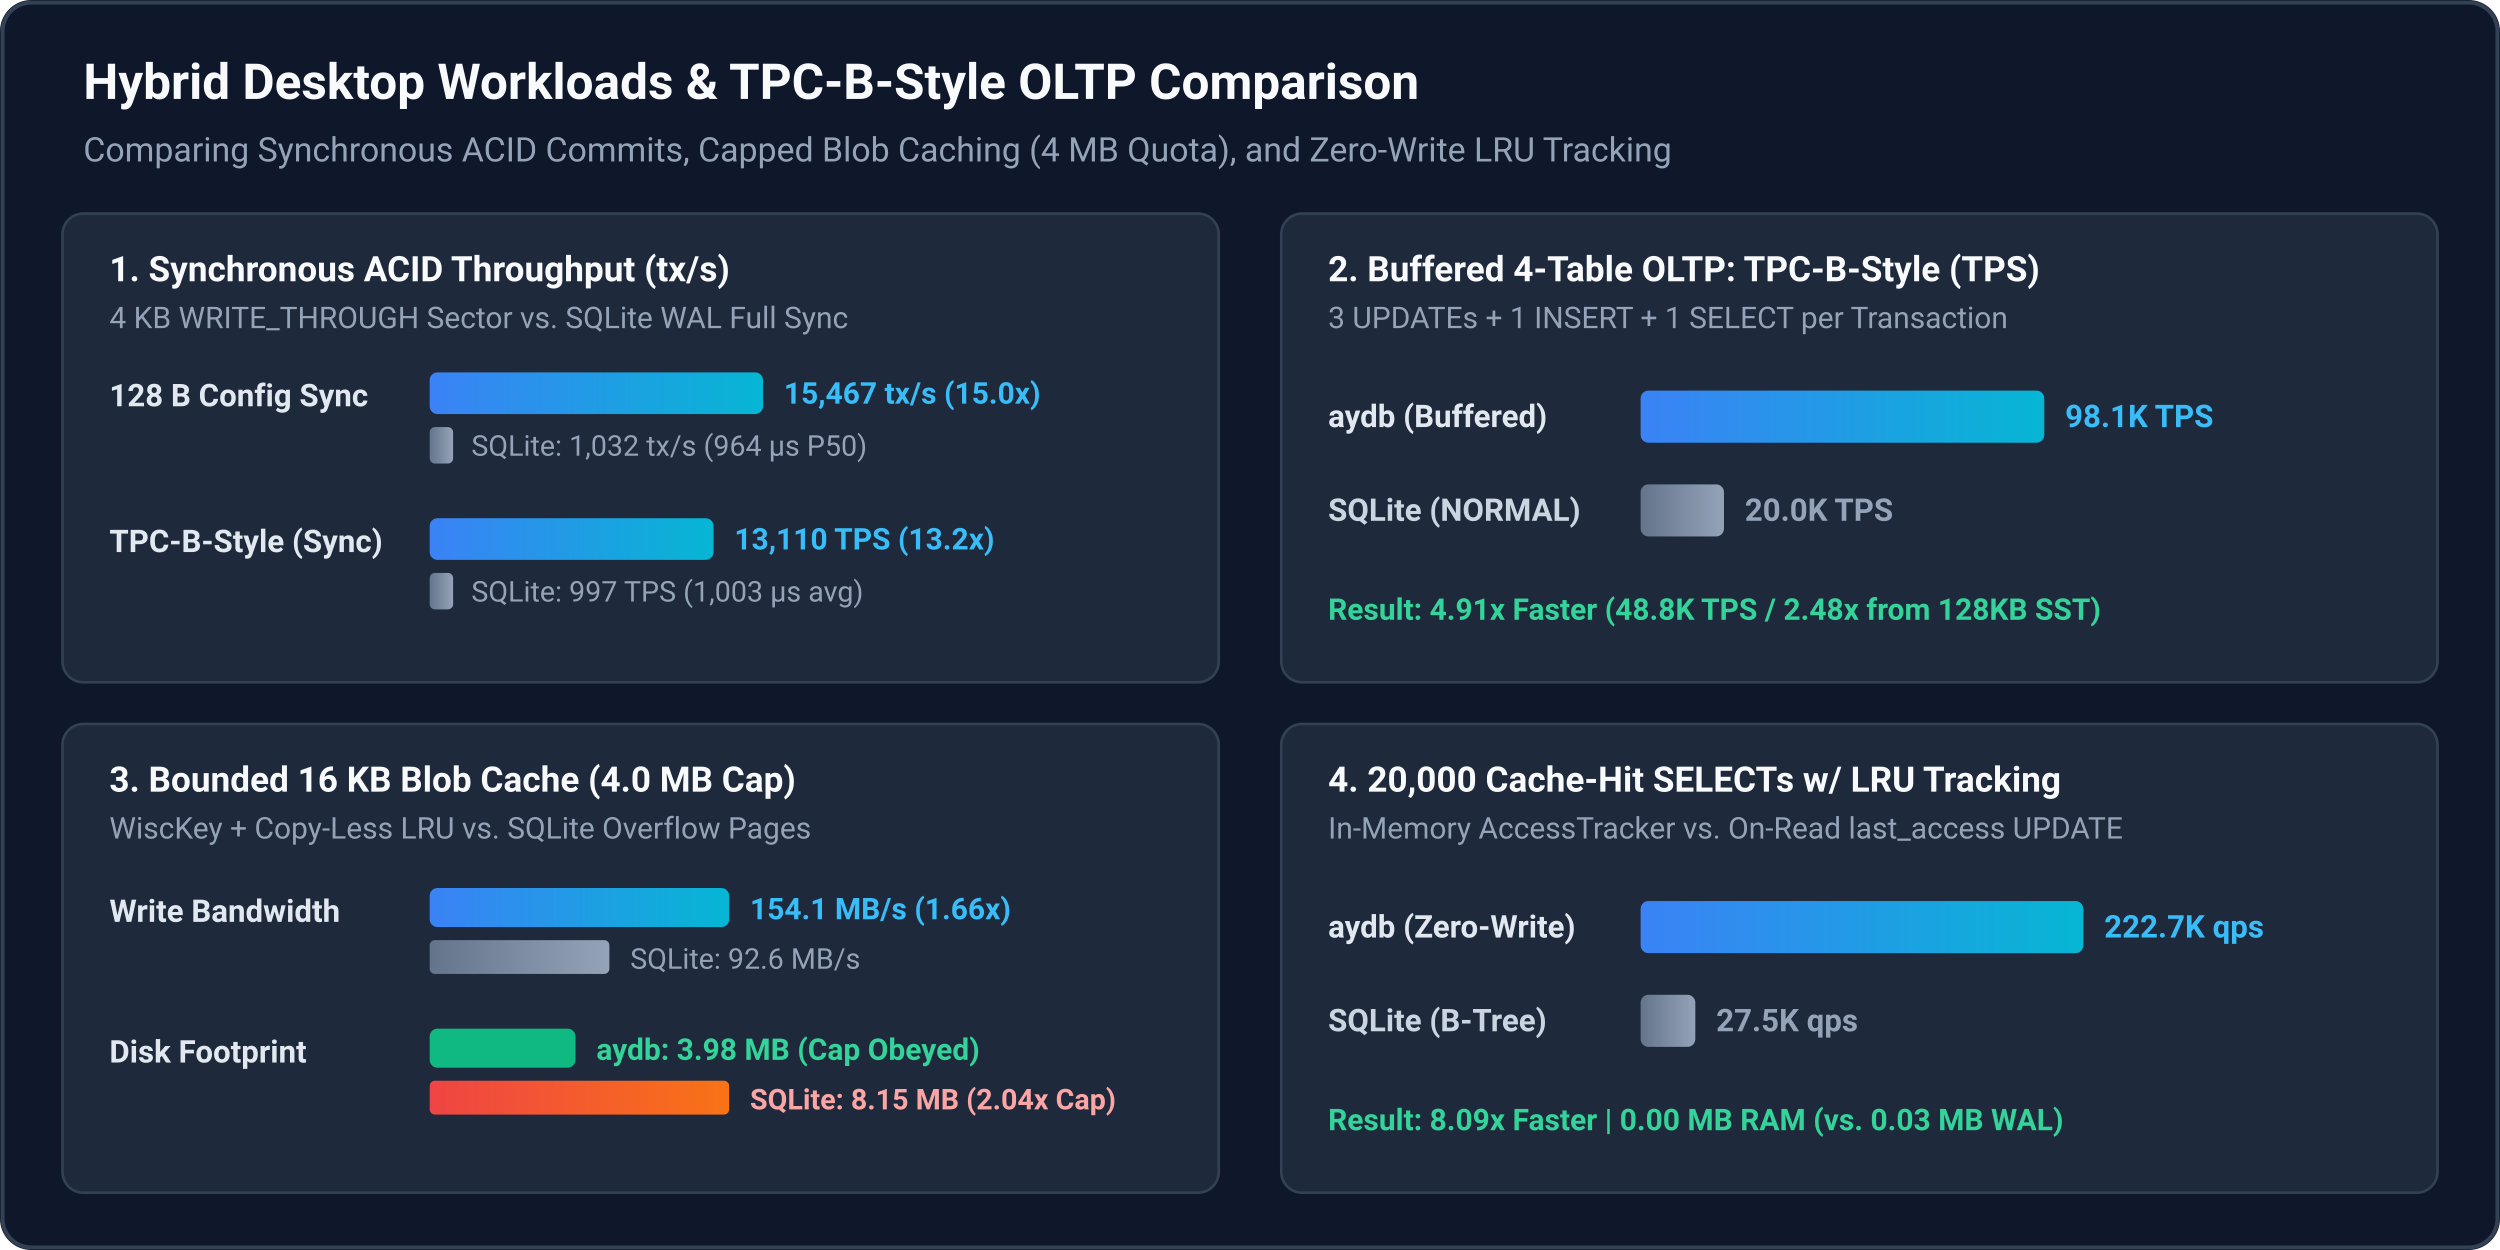
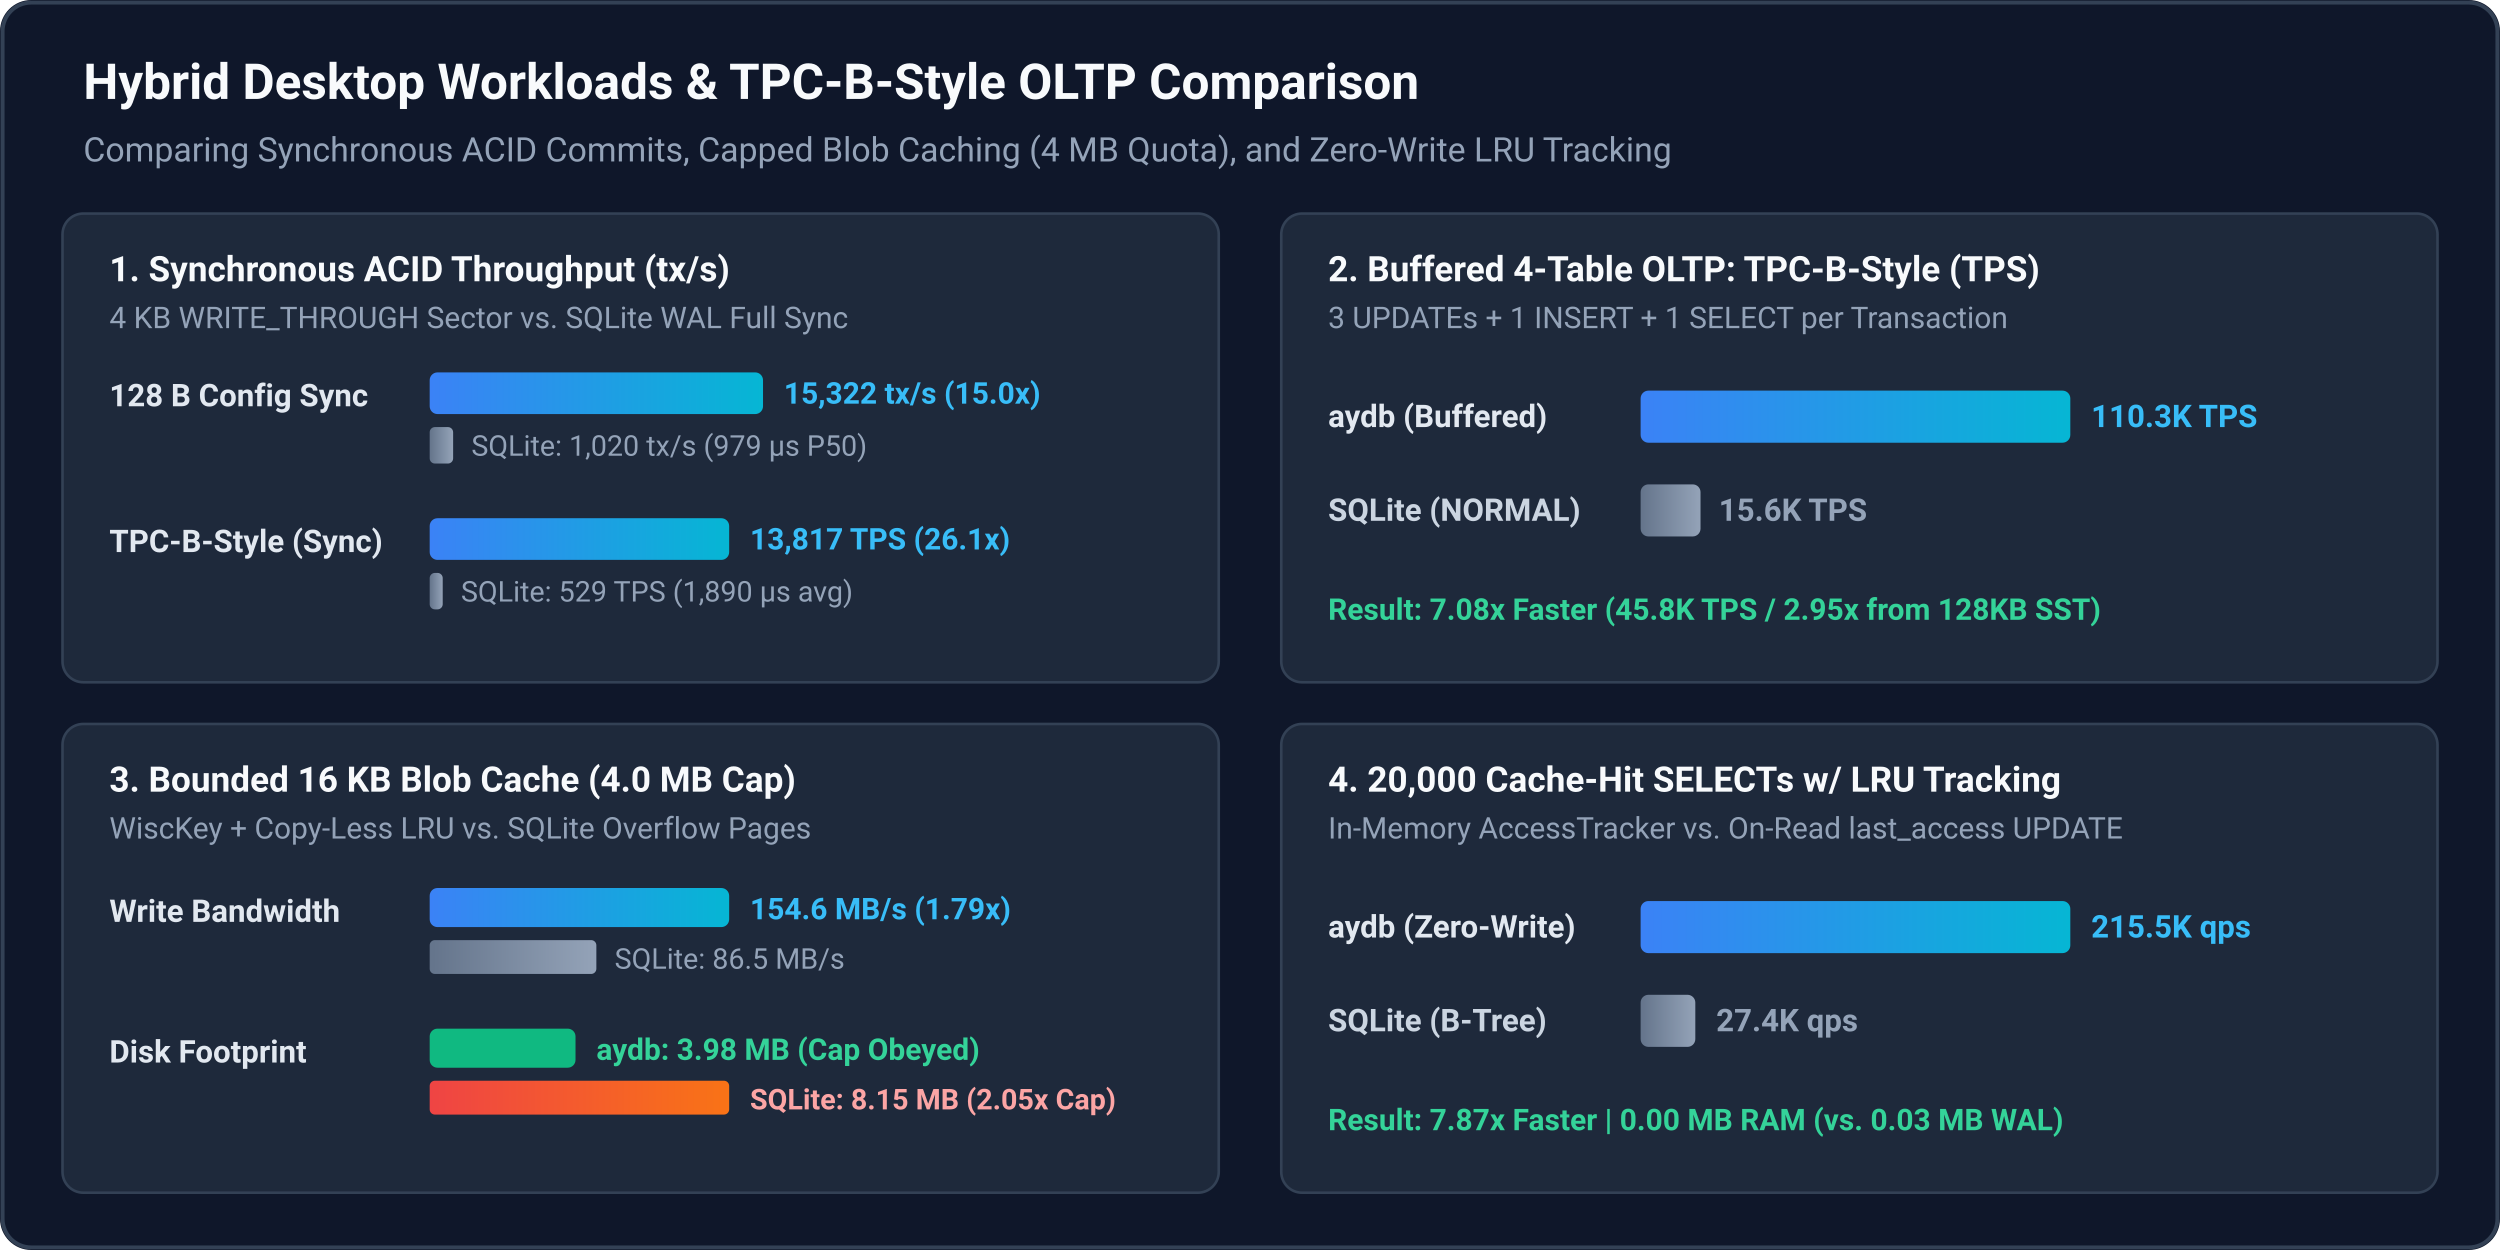
<svg xmlns="http://www.w3.org/2000/svg" viewBox="0 0 960 480" width="100%" height="100%" font-family="Segoe UI, -apple-system, BlinkMacSystemFont, Roboto, Helvetica, Arial, sans-serif">
  <defs>
    <linearGradient id="aydbCard" x1="0%" y1="0%" x2="100%" y2="0%">
      <stop offset="0%" stop-color="#3b82f6" />
      <stop offset="100%" stop-color="#06b6d4" />
    </linearGradient>
    <linearGradient id="sqliteCard" x1="0%" y1="0%" x2="100%" y2="0%">
      <stop offset="0%" stop-color="#64748b" />
      <stop offset="100%" stop-color="#94a3b8" />
    </linearGradient>
    <linearGradient id="warnBar" x1="0%" y1="0%" x2="100%" y2="0%">
      <stop offset="0%" stop-color="#ef4444" />
      <stop offset="100%" stop-color="#f97316" />
    </linearGradient>
  </defs>
  <rect width="960" height="480" rx="12" fill="#0f172a" />
  <rect x="1" y="1" width="958" height="478" rx="11" fill="none" stroke="#334155" stroke-width="1.5" />
  <text x="32" y="38" fill="#f8fafc" font-size="19" font-weight="700">Hybrid Desktop Workloads &amp; TPC-B-Style OLTP Comparison</text>
  <text x="32" y="62" fill="#94a3b8" font-size="13">Comparing Synchronous ACID Commits, Capped Blob Caching (4 MB Quota), and Zero-Write LRU Tracking</text>
  <rect x="24" y="82" width="444" height="180" rx="8" fill="#1e293b" stroke="#334155" />
  <text x="42" y="108" fill="#f8fafc" font-size="13.5" font-weight="700">1. Synchronous ACID Throughput (tx/s)</text>
  <text x="42" y="126" fill="#94a3b8" font-size="11.5">4 KB WRITE_THROUGH Sector vs. SQLite WAL Full Sync</text>
  <text x="42" y="156" fill="#e2e8f0" font-size="12" font-weight="600">128 B Config Sync</text>
  <rect x="165" y="143" width="128" height="16" rx="3" fill="url(#aydbCard)" />
-   <text x="301" y="155" fill="#38bdf8" font-size="11.5" font-weight="700">15,467 tx/s (15.0x)</text>
+   <text x="301" y="155" fill="#38bdf8" font-size="11.5" font-weight="700">15,322 tx/s (15.0x)</text>
  <rect x="165" y="164" width="9" height="14" rx="2" fill="url(#sqliteCard)" />
-   <text x="181" y="175" fill="#94a3b8" font-size="11">SQLite: 1,032 tx/s (964 µs P50)</text>
+   <text x="181" y="175" fill="#94a3b8" font-size="11">SQLite: 1,020 tx/s (979 µs P50)</text>
  <text x="42" y="212" fill="#e2e8f0" font-size="12" font-weight="600">TPC-B-Style (Sync)</text>
-   <rect x="165" y="199" width="109" height="16" rx="3" fill="url(#aydbCard)" />
-   <text x="282" y="211" fill="#38bdf8" font-size="11.5" font-weight="700">13,110 TPS (13.2x)</text>
-   <rect x="165" y="220" width="9" height="14" rx="2" fill="url(#sqliteCard)" />
-   <text x="181" y="231" fill="#94a3b8" font-size="11">SQLite: 997 TPS (1,003 µs avg)</text>
+   <rect x="165" y="199" width="115" height="16" rx="3" fill="url(#aydbCard)" />
+   <text x="288" y="211" fill="#38bdf8" font-size="11.5" font-weight="700">13,817 TPS (26.1x)</text>
+   <rect x="165" y="220" width="5" height="14" rx="2" fill="url(#sqliteCard)" />
+   <text x="177" y="231" fill="#94a3b8" font-size="11">SQLite: 529 TPS (1,890 µs avg)</text>
  <rect x="492" y="82" width="444" height="180" rx="8" fill="#1e293b" stroke="#334155" />
  <text x="510" y="108" fill="#f8fafc" font-size="13.5" font-weight="700">2. Buffered 4-Table OLTP: TPC-B-Style (TPS)</text>
  <text x="510" y="126" fill="#94a3b8" font-size="11.5">3 UPDATEs + 1 INSERT + 1 SELECT per Transaction</text>
  <text x="510" y="164" fill="#e2e8f0" font-size="12" font-weight="600">aydb (Buffered)</text>
-   <rect x="630" y="150" width="155" height="20" rx="3" fill="url(#aydbCard)" />
-   <text x="793" y="164" fill="#38bdf8" font-size="12" font-weight="700">98.1K TPS</text>
+   <rect x="630" y="150" width="165" height="20" rx="3" fill="url(#aydbCard)" />
+   <text x="803" y="164" fill="#38bdf8" font-size="12" font-weight="700">110.3K TPS</text>
  <text x="510" y="200" fill="#cbd5e1" font-size="12" font-weight="600">SQLite (NORMAL)</text>
-   <rect x="630" y="186" width="32" height="20" rx="3" fill="url(#sqliteCard)" />
-   <text x="670" y="200" fill="#94a3b8" font-size="12" font-weight="600">20.0K TPS</text>
-   <text x="510" y="238" fill="#34d399" font-size="11.5" font-weight="700">Result: 4.91x Faster (48.8K TPS / 2.48x from 128KB SST)</text>
+   <rect x="630" y="186" width="23" height="20" rx="3" fill="url(#sqliteCard)" />
+   <text x="660" y="200" fill="#94a3b8" font-size="12" font-weight="600">15.6K TPS</text>
+   <text x="510" y="238" fill="#34d399" font-size="11.5" font-weight="700">Result: 7.08x Faster (45.8K TPS / 2.95x from 128KB SST)</text>
  <rect x="24" y="278" width="444" height="180" rx="8" fill="#1e293b" stroke="#334155" />
  <text x="42" y="304" fill="#f8fafc" font-size="13.5" font-weight="700">3. Bounded 16 KB Blob Cache (4.0 MB Cap)</text>
  <text x="42" y="322" fill="#94a3b8" font-size="11.5">WiscKey + Copy-Less LRU vs. SQLite Overflow Pages</text>
  <text x="42" y="354" fill="#e2e8f0" font-size="12" font-weight="600">Write Bandwidth</text>
  <rect x="165" y="341" width="115" height="15" rx="3" fill="url(#aydbCard)" />
-   <text x="288" y="353" fill="#38bdf8" font-size="11.5" font-weight="700">154.1 MB/s (1.66x)</text>
-   <rect x="165" y="361" width="69" height="13" rx="2" fill="url(#sqliteCard)" />
-   <text x="242" y="372" fill="#94a3b8" font-size="11">SQLite: 92.6 MB/s</text>
+   <text x="288" y="353" fill="#38bdf8" font-size="11.5" font-weight="700">154.6 MB/s (1.79x)</text>
+   <rect x="165" y="361" width="64" height="13" rx="2" fill="url(#sqliteCard)" />
+   <text x="236" y="372" fill="#94a3b8" font-size="11">SQLite: 86.5 MB/s</text>
  <text x="42" y="408" fill="#e2e8f0" font-size="12" font-weight="600">Disk Footprint</text>
  <rect x="165" y="395" width="56" height="15" rx="3" fill="#10b981" />
  <text x="229" y="407" fill="#34d399" font-size="11.5" font-weight="700">aydb: 3.98 MB (Cap Obeyed)</text>
  <rect x="165" y="415" width="115" height="13" rx="2" fill="url(#warnBar)" />
-   <text x="288" y="426" fill="#fca5a5" font-size="11" font-weight="600">SQLite: 8.15 MB (2.04x Cap)</text>
+   <text x="288" y="426" fill="#fca5a5" font-size="11" font-weight="600">SQLite: 8.15 MB (2.05x Cap)</text>
  <rect x="492" y="278" width="444" height="180" rx="8" fill="#1e293b" stroke="#334155" />
  <text x="510" y="304" fill="#f8fafc" font-size="13.5" font-weight="700">4. 20,000 Cache-Hit SELECTs w/ LRU Tracking</text>
  <text x="510" y="322" fill="#94a3b8" font-size="11.5">In-Memory AccessTracker vs. On-Read last_access UPDATE</text>
  <text x="510" y="360" fill="#e2e8f0" font-size="12" font-weight="600">aydb (Zero-Write)</text>
-   <rect x="630" y="346" width="170" height="20" rx="3" fill="url(#aydbCard)" />
-   <text x="808" y="360" fill="#38bdf8" font-size="12" font-weight="700">222.7K qps</text>
+   <rect x="630" y="346" width="165" height="20" rx="3" fill="url(#aydbCard)" />
+   <text x="803" y="360" fill="#38bdf8" font-size="12" font-weight="700">215.5K qps</text>
  <text x="510" y="396" fill="#cbd5e1" font-size="12" font-weight="600">SQLite (B-Tree)</text>
  <rect x="630" y="382" width="21" height="20" rx="3" fill="url(#sqliteCard)" />
-   <text x="659" y="396" fill="#94a3b8" font-size="12" font-weight="600">27.5K qps</text>
-   <text x="510" y="434" fill="#34d399" font-size="11.5" font-weight="700">Result: 8.09x Faster | 0.00 MB RAM (vs. 0.03 MB WAL)</text>
+   <text x="659" y="396" fill="#94a3b8" font-size="12" font-weight="600">27.4K qps</text>
+   <text x="510" y="434" fill="#34d399" font-size="11.5" font-weight="700">Result: 7.87x Faster | 0.00 MB RAM (vs. 0.03 MB WAL)</text>
</svg>
